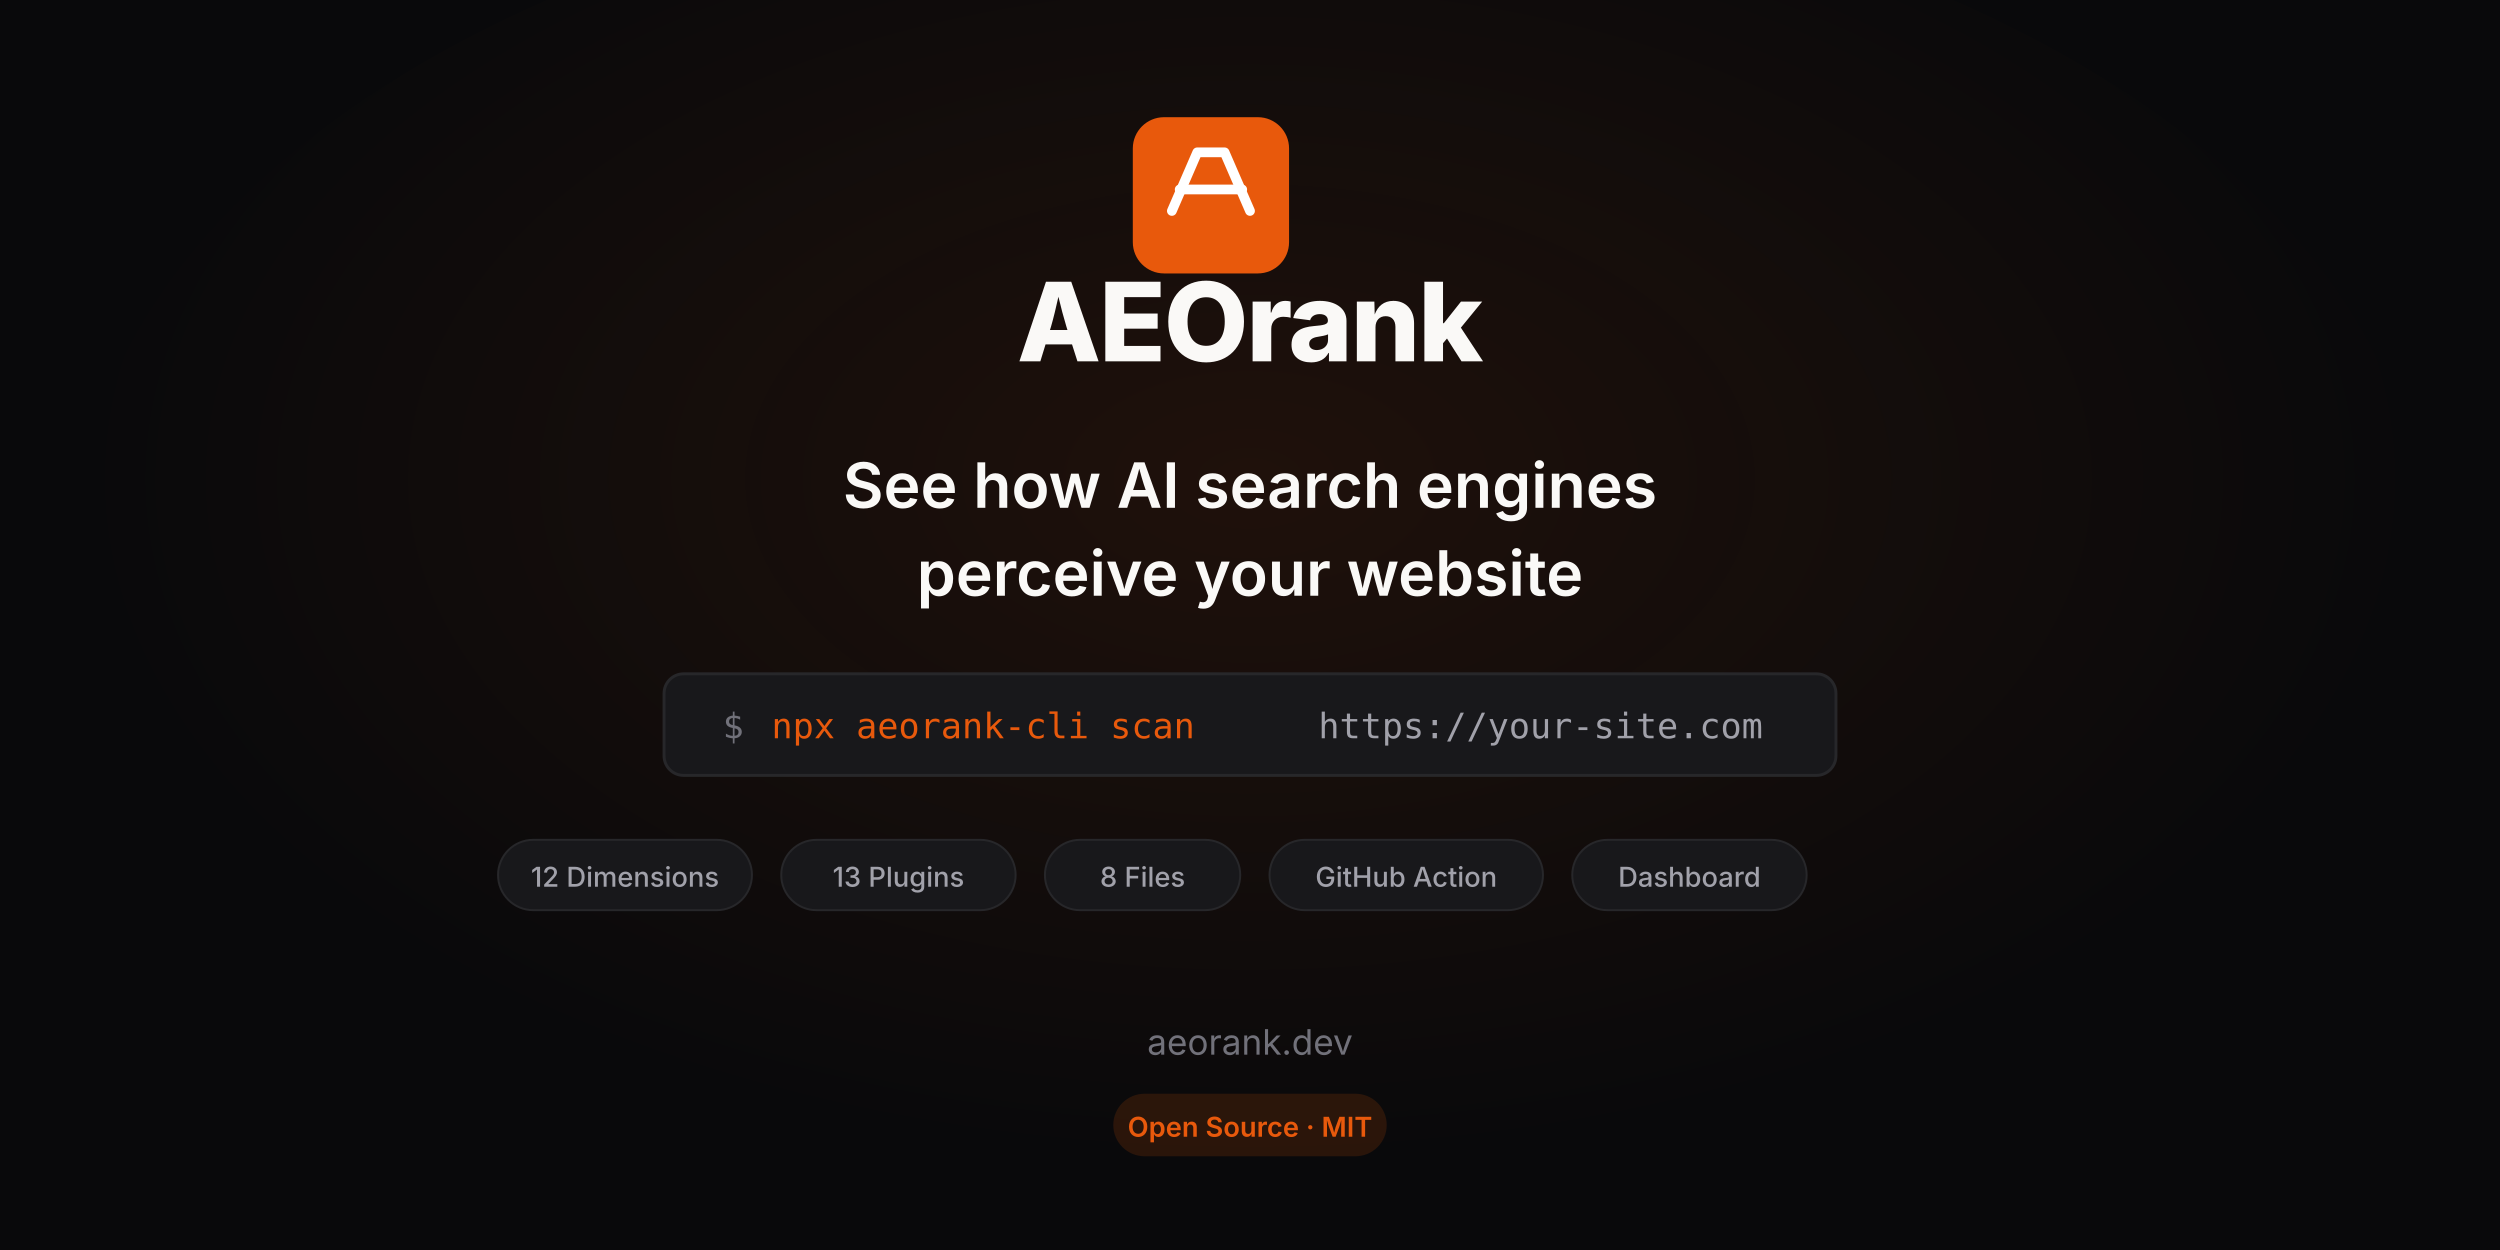
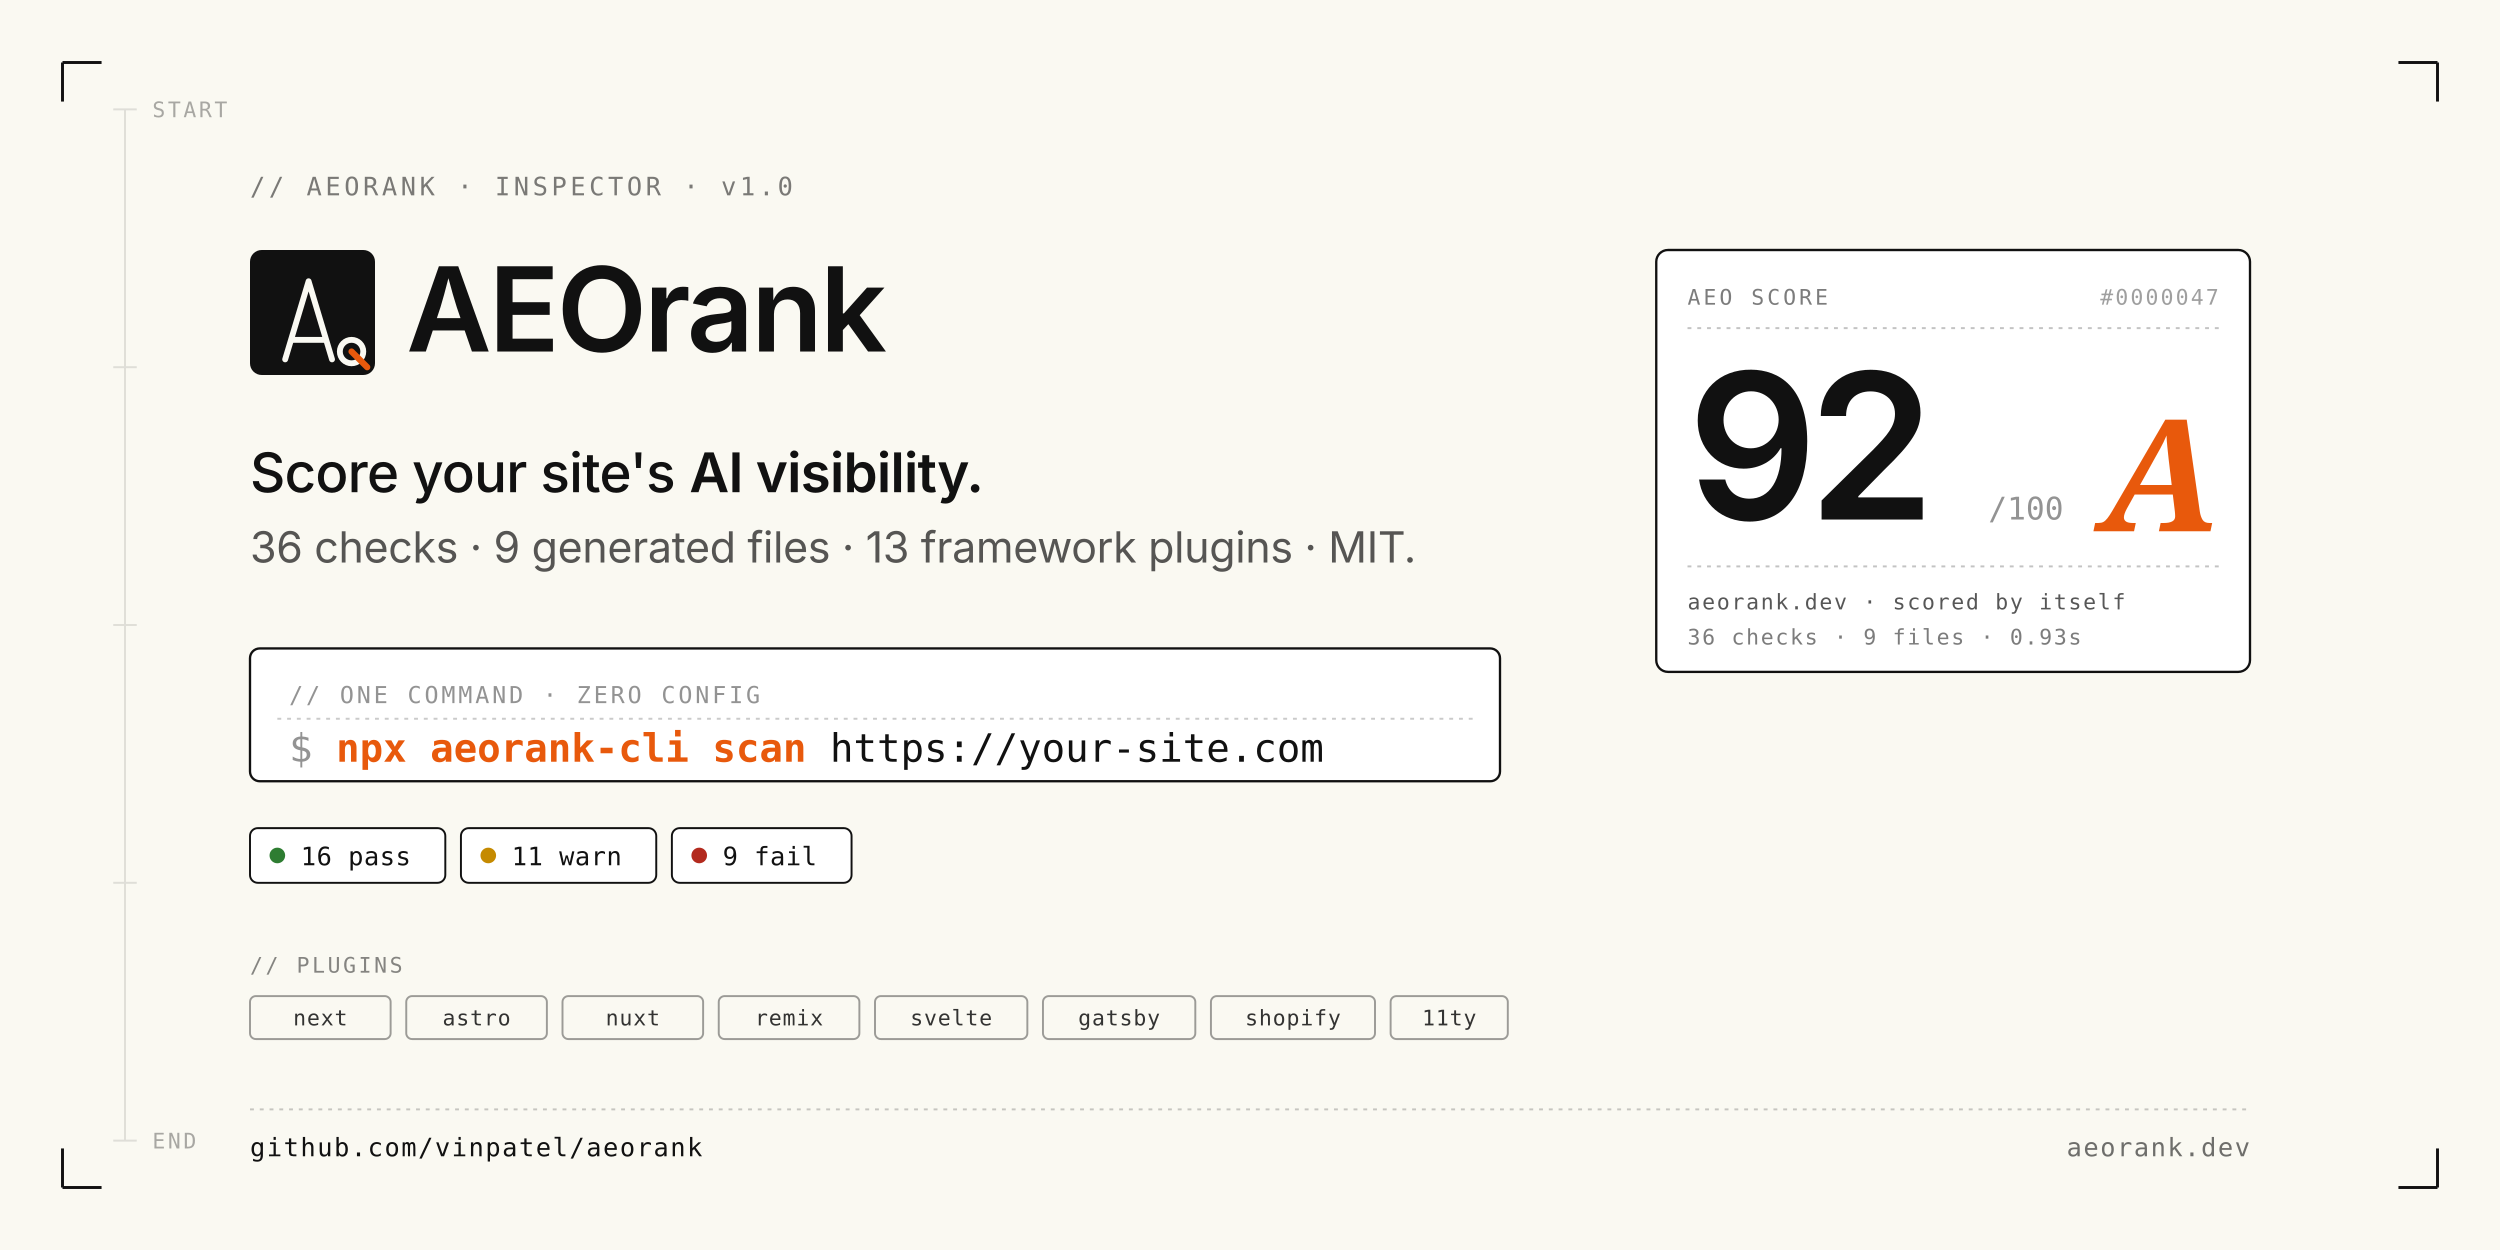
- <svg xmlns="http://www.w3.org/2000/svg" width="1280" height="640" viewBox="0 0 1280 640" fill="none">
-   <rect width="1280" height="640" fill="#09090B" />
-   <defs>
-     <radialGradient id="glow" cx="50%" cy="45%" r="50%">
-       <stop offset="0%" stop-color="#E8590C" stop-opacity="0.1" />
-       <stop offset="100%" stop-color="#E8590C" stop-opacity="0" />
-     </radialGradient>
-   </defs>
-   <ellipse cx="640" cy="280" rx="600" ry="350" fill="url(#glow)" />
-   <rect x="580" y="60" width="80" height="80" rx="16" fill="#E8590C" />
-   <path d="M600 108L613 78H627L640 108" stroke="#fff" stroke-width="5" stroke-linecap="round" stroke-linejoin="round" />
-   <path d="M604 97H636" stroke="#fff" stroke-width="5" stroke-linecap="round" />
-   <text x="640" y="185" fill="#FAF9F7" font-family="Inter, -apple-system, BlinkMacSystemFont, sans-serif" font-size="56" font-weight="800" text-anchor="middle" letter-spacing="-1">AEOrank</text>
-   <text x="640" y="260" fill="#FAF9F7" font-family="Inter, -apple-system, BlinkMacSystemFont, sans-serif" font-size="32" font-weight="600" text-anchor="middle">See how AI search engines</text>
-   <text x="640" y="305" fill="#FAF9F7" font-family="Inter, -apple-system, BlinkMacSystemFont, sans-serif" font-size="32" font-weight="600" text-anchor="middle">perceive your website</text>
-   <rect x="340" y="345" width="600" height="52" rx="10" fill="#18181B" stroke="#27272A" stroke-width="1.5" />
-   <text x="370" y="378" fill="#71717A" font-family="'JetBrains Mono', monospace" font-size="18">$</text>
-   <text x="395" y="378" fill="#E8590C" font-family="'JetBrains Mono', monospace" font-size="18">npx aeorank-cli scan</text>
-   <text x="675" y="378" fill="#A1A1AA" font-family="'JetBrains Mono', monospace" font-size="18">https://your-site.com</text>
-   <rect x="255" y="430" width="130" height="36" rx="18" fill="#18181B" stroke="#27272A" stroke-width="1" />
-   <text x="320" y="454" fill="#A1A1AA" font-family="Inter, sans-serif" font-size="14" font-weight="500" text-anchor="middle">12 Dimensions</text>
-   <rect x="400" y="430" width="120" height="36" rx="18" fill="#18181B" stroke="#27272A" stroke-width="1" />
-   <text x="460" y="454" fill="#A1A1AA" font-family="Inter, sans-serif" font-size="14" font-weight="500" text-anchor="middle">13 Plugins</text>
-   <rect x="535" y="430" width="100" height="36" rx="18" fill="#18181B" stroke="#27272A" stroke-width="1" />
-   <text x="585" y="454" fill="#A1A1AA" font-family="Inter, sans-serif" font-size="14" font-weight="500" text-anchor="middle">8 Files</text>
-   <rect x="650" y="430" width="140" height="36" rx="18" fill="#18181B" stroke="#27272A" stroke-width="1" />
-   <text x="720" y="454" fill="#A1A1AA" font-family="Inter, sans-serif" font-size="14" font-weight="500" text-anchor="middle">GitHub Action</text>
-   <rect x="805" y="430" width="120" height="36" rx="18" fill="#18181B" stroke="#27272A" stroke-width="1" />
-   <text x="865" y="454" fill="#A1A1AA" font-family="Inter, sans-serif" font-size="14" font-weight="500" text-anchor="middle">Dashboard</text>
-   <text x="640" y="540" fill="#71717A" font-family="Inter, sans-serif" font-size="18" font-weight="400" text-anchor="middle">aeorank.dev</text>
-   <rect x="570" y="560" width="140" height="32" rx="16" fill="#E8590C" fill-opacity="0.15" />
-   <text x="640" y="582" fill="#E8590C" font-family="Inter, sans-serif" font-size="14" font-weight="600" text-anchor="middle">Open Source · MIT</text>
+ <svg xmlns="http://www.w3.org/2000/svg" width="1280" height="640" viewBox="0 0 1280 640" fill="none" role="img" aria-label="AEOrank — open-source AI-visibility scanner">
+   <rect width="1280" height="640" fill="#FAF9F2" />
+   <g stroke="#111" stroke-width="1" opacity="0.12">
+     <line x1="64" y1="56" x2="64" y2="584" />
+     <line x1="58" y1="56" x2="70" y2="56" />
+     <line x1="58" y1="188" x2="70" y2="188" />
+     <line x1="58" y1="320" x2="70" y2="320" />
+     <line x1="58" y1="452" x2="70" y2="452" />
+     <line x1="58" y1="584" x2="70" y2="584" />
+   </g>
+   <text x="78" y="60" fill="#111" fill-opacity="0.35" font-family="'JetBrains Mono', 'IBM Plex Mono', ui-monospace, monospace" font-size="11" letter-spacing="0.12em">START</text>
+   <text x="78" y="588" fill="#111" fill-opacity="0.35" font-family="'JetBrains Mono', 'IBM Plex Mono', ui-monospace, monospace" font-size="11" letter-spacing="0.12em">END</text>
+   <g stroke="#111" stroke-width="1.5">
+     <line x1="32" y1="32" x2="52" y2="32" />
+     <line x1="32" y1="32" x2="32" y2="52" />
+     <line x1="1248" y1="32" x2="1228" y2="32" />
+     <line x1="1248" y1="32" x2="1248" y2="52" />
+     <line x1="32" y1="608" x2="52" y2="608" />
+     <line x1="32" y1="608" x2="32" y2="588" />
+     <line x1="1248" y1="608" x2="1228" y2="608" />
+     <line x1="1248" y1="608" x2="1248" y2="588" />
+   </g>
+   <text x="128" y="100" fill="#111" fill-opacity="0.55" font-family="'JetBrains Mono', 'IBM Plex Mono', ui-monospace, monospace" font-size="13" letter-spacing="0.14em">// AEORANK · INSPECTOR · v1.0</text>
+   <rect x="128" y="128" width="64" height="64" rx="6" fill="#111" />
+   <path d="M146 184 L158 144 L170 184" stroke="#FAF9F2" stroke-width="3" stroke-linecap="round" stroke-linejoin="round" fill="none" />
+   <path d="M150 174 H166" stroke="#FAF9F2" stroke-width="3" stroke-linecap="round" />
+   <circle cx="180" cy="180" r="6" stroke="#FAF9F2" stroke-width="3" fill="none" />
+   <path d="M180 180 L188 188" stroke="#E8590C" stroke-width="3.2" stroke-linecap="round" />
+   <text x="208" y="180" fill="#111" font-family="ui-sans-serif, -apple-system, 'Inter', system-ui, sans-serif" font-size="60" font-weight="640" letter-spacing="-0.024em">AEOrank</text>
+   <text x="128" y="252" fill="#111" font-family="ui-sans-serif, -apple-system, 'Inter', system-ui, sans-serif" font-size="28" font-weight="500" letter-spacing="-0.014em">Score your site's <tspan font-weight="640">AI visibility.</tspan>
+   </text>
+   <text x="128" y="288" fill="#111" fill-opacity="0.7" font-family="ui-sans-serif, -apple-system, 'Inter', system-ui, sans-serif" font-size="22" font-weight="420" letter-spacing="-0.008em">36 checks · 9 generated files · 13 framework plugins · MIT.</text>
+   <g>
+     <rect x="128" y="332" width="640" height="68" rx="5" fill="#fff" stroke="#111" stroke-width="1.2" />
+     <line x1="142" y1="368" x2="754" y2="368" stroke="#111" stroke-opacity="0.22" stroke-dasharray="2 3" />
+     <text x="148" y="360" fill="#111" fill-opacity="0.45" font-family="'JetBrains Mono', 'IBM Plex Mono', ui-monospace, monospace" font-size="12" letter-spacing="0.12em">// ONE COMMAND · ZERO CONFIG</text>
+     <text x="148" y="390" font-family="'JetBrains Mono', 'IBM Plex Mono', ui-monospace, monospace" font-size="20" fill="#111">
+       <tspan fill="#111" fill-opacity="0.45">$ </tspan>
+       <tspan fill="#E8590C" font-weight="600">npx aeorank-cli scan</tspan>
+       <tspan fill="#111"> https://your-site.com</tspan>
+     </text>
+   </g>
+   <g font-family="'JetBrains Mono', 'IBM Plex Mono', ui-monospace, monospace" font-size="13" letter-spacing="0.02em">
+     <rect x="128" y="424" width="100" height="28" rx="4" fill="#fff" stroke="#111" stroke-width="1" />
+     <circle cx="142" cy="438" r="4" fill="#2E7D32" />
+     <text x="154" y="443" fill="#111">16 pass</text>
+     <rect x="236" y="424" width="100" height="28" rx="4" fill="#fff" stroke="#111" stroke-width="1" />
+     <circle cx="250" cy="438" r="4" fill="#C58A00" />
+     <text x="262" y="443" fill="#111">11 warn</text>
+     <rect x="344" y="424" width="92" height="28" rx="4" fill="#fff" stroke="#111" stroke-width="1" />
+     <circle cx="358" cy="438" r="4" fill="#B32A1E" />
+     <text x="370" y="443" fill="#111">9 fail</text>
+   </g>
+   <g font-family="'JetBrains Mono', 'IBM Plex Mono', ui-monospace, monospace" font-size="11" letter-spacing="0.04em">
+     <text x="128" y="498" fill="#111" fill-opacity="0.5" font-size="11" letter-spacing="0.12em">// PLUGINS</text>
+     <g fill="#111" fill-opacity="0.85">
+       <rect x="128" y="510" width="72" height="22" rx="3" fill="none" stroke="#111" stroke-opacity="0.4" />
+       <text x="164" y="525" text-anchor="middle">next</text>
+       <rect x="208" y="510" width="72" height="22" rx="3" fill="none" stroke="#111" stroke-opacity="0.4" />
+       <text x="244" y="525" text-anchor="middle">astro</text>
+       <rect x="288" y="510" width="72" height="22" rx="3" fill="none" stroke="#111" stroke-opacity="0.4" />
+       <text x="324" y="525" text-anchor="middle">nuxt</text>
+       <rect x="368" y="510" width="72" height="22" rx="3" fill="none" stroke="#111" stroke-opacity="0.4" />
+       <text x="404" y="525" text-anchor="middle">remix</text>
+       <rect x="448" y="510" width="78" height="22" rx="3" fill="none" stroke="#111" stroke-opacity="0.4" />
+       <text x="487" y="525" text-anchor="middle">svelte</text>
+       <rect x="534" y="510" width="78" height="22" rx="3" fill="none" stroke="#111" stroke-opacity="0.4" />
+       <text x="573" y="525" text-anchor="middle">gatsby</text>
+       <rect x="620" y="510" width="84" height="22" rx="3" fill="none" stroke="#111" stroke-opacity="0.4" />
+       <text x="662" y="525" text-anchor="middle">shopify</text>
+       <rect x="712" y="510" width="60" height="22" rx="3" fill="none" stroke="#111" stroke-opacity="0.4" />
+       <text x="742" y="525" text-anchor="middle">11ty</text>
+     </g>
+   </g>
+   <g>
+     <line x1="128" y1="568" x2="1152" y2="568" stroke="#111" stroke-opacity="0.22" stroke-dasharray="2 3" />
+     <text x="128" y="592" fill="#111" font-family="'JetBrains Mono', 'IBM Plex Mono', ui-monospace, monospace" font-size="13" letter-spacing="0.06em">github.com/vinpatel/aeorank</text>
+     <text x="1152" y="592" text-anchor="end" fill="#111" fill-opacity="0.6" font-family="'JetBrains Mono', 'IBM Plex Mono', ui-monospace, monospace" font-size="13" letter-spacing="0.06em">aeorank.dev</text>
+   </g>
+   <g>
+     <rect x="848" y="128" width="304" height="216" rx="6" fill="#fff" stroke="#111" stroke-width="1.2" />
+     <text x="864" y="156" fill="#111" fill-opacity="0.55" font-family="'JetBrains Mono', 'IBM Plex Mono', ui-monospace, monospace" font-size="11" letter-spacing="0.14em">AEO SCORE</text>
+     <text x="1136" y="156" text-anchor="end" fill="#111" fill-opacity="0.4" font-family="'JetBrains Mono', 'IBM Plex Mono', ui-monospace, monospace" font-size="11" letter-spacing="0.1em">#0000047</text>
+     <line x1="864" y1="168" x2="1136" y2="168" stroke="#111" stroke-opacity="0.25" stroke-dasharray="2 3" />
+     <text x="864" y="266" fill="#111" font-family="ui-sans-serif, -apple-system, 'Inter', system-ui, sans-serif" font-size="104" font-weight="640" letter-spacing="-0.045em">92</text>
+     <text x="1018" y="266" fill="#111" fill-opacity="0.45" font-family="'JetBrains Mono', 'IBM Plex Mono', ui-monospace, monospace" font-size="16">/100</text>
+     <text x="1136" y="272" text-anchor="end" fill="#E8590C" font-family="'ui-serif', 'Playfair Display', Georgia, serif" font-size="80" font-style="italic" font-weight="640">A</text>
+     <line x1="864" y1="290" x2="1136" y2="290" stroke="#111" stroke-opacity="0.25" stroke-dasharray="2 3" />
+     <text x="864" y="312" fill="#111" fill-opacity="0.7" font-family="'JetBrains Mono', 'IBM Plex Mono', ui-monospace, monospace" font-size="11" letter-spacing="0.08em">aeorank.dev · scored by itself</text>
+     <text x="864" y="330" fill="#111" fill-opacity="0.55" font-family="'JetBrains Mono', 'IBM Plex Mono', ui-monospace, monospace" font-size="11" letter-spacing="0.08em">36 checks · 9 files · 0.93s</text>
+   </g>
</svg>
